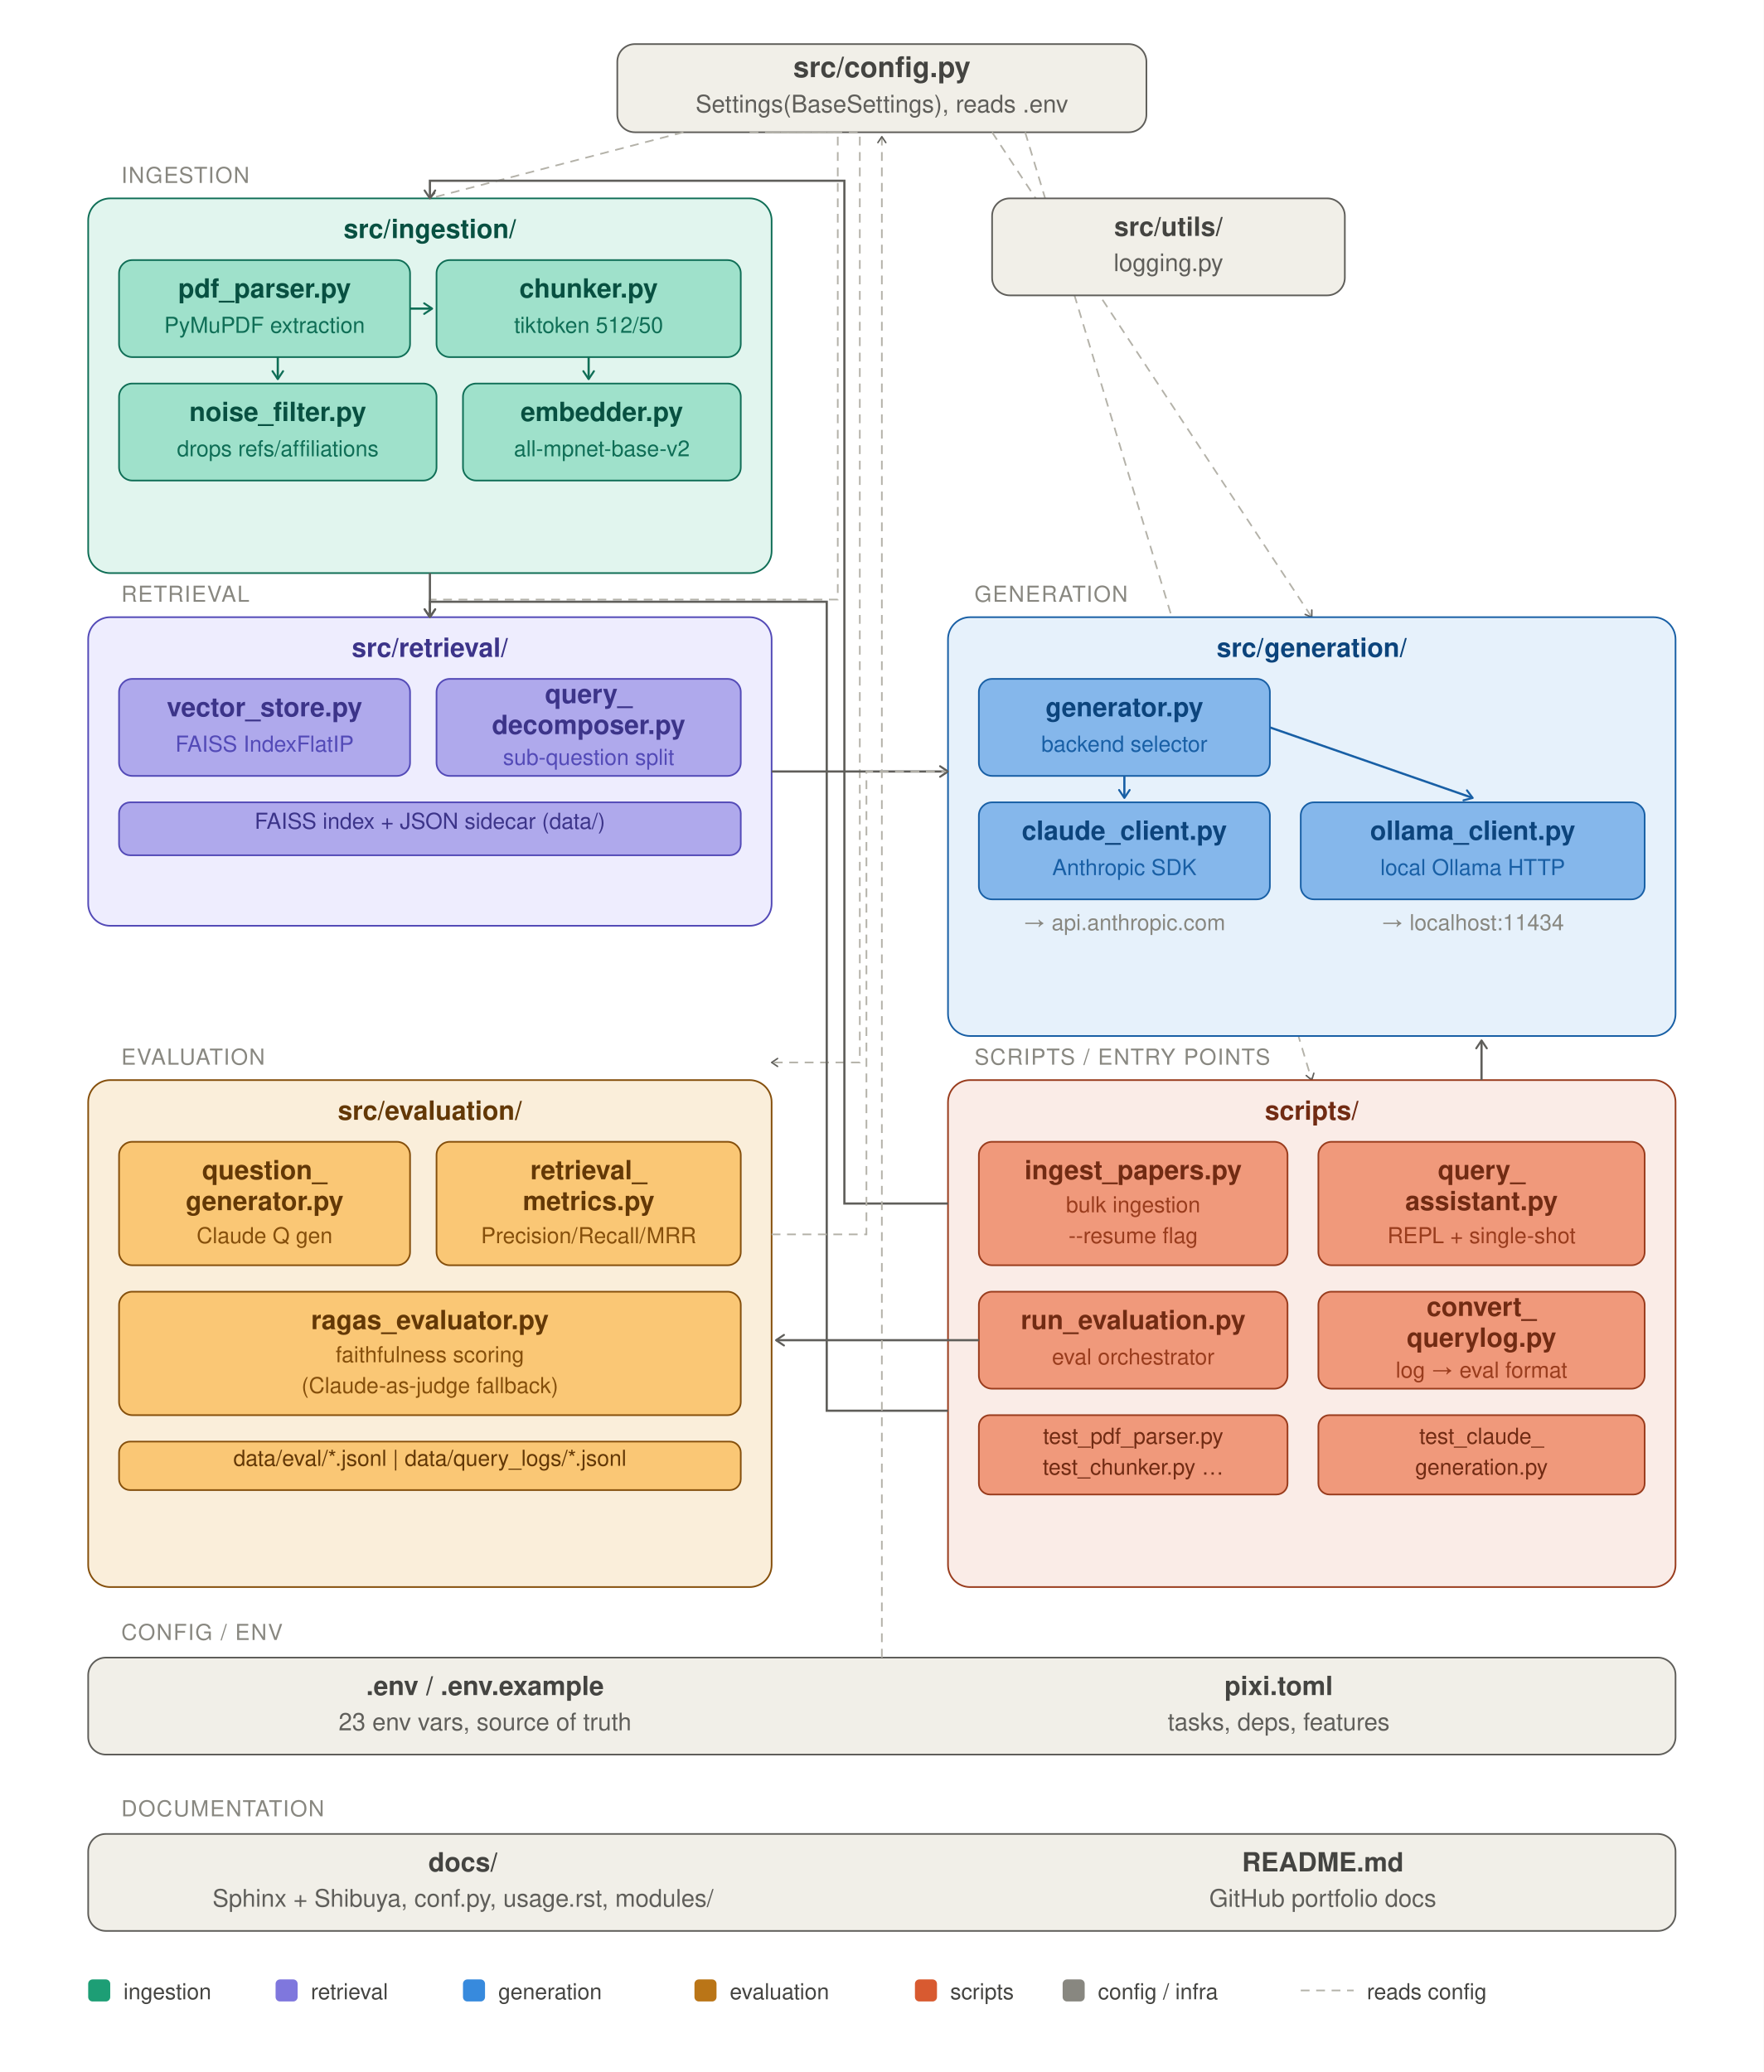
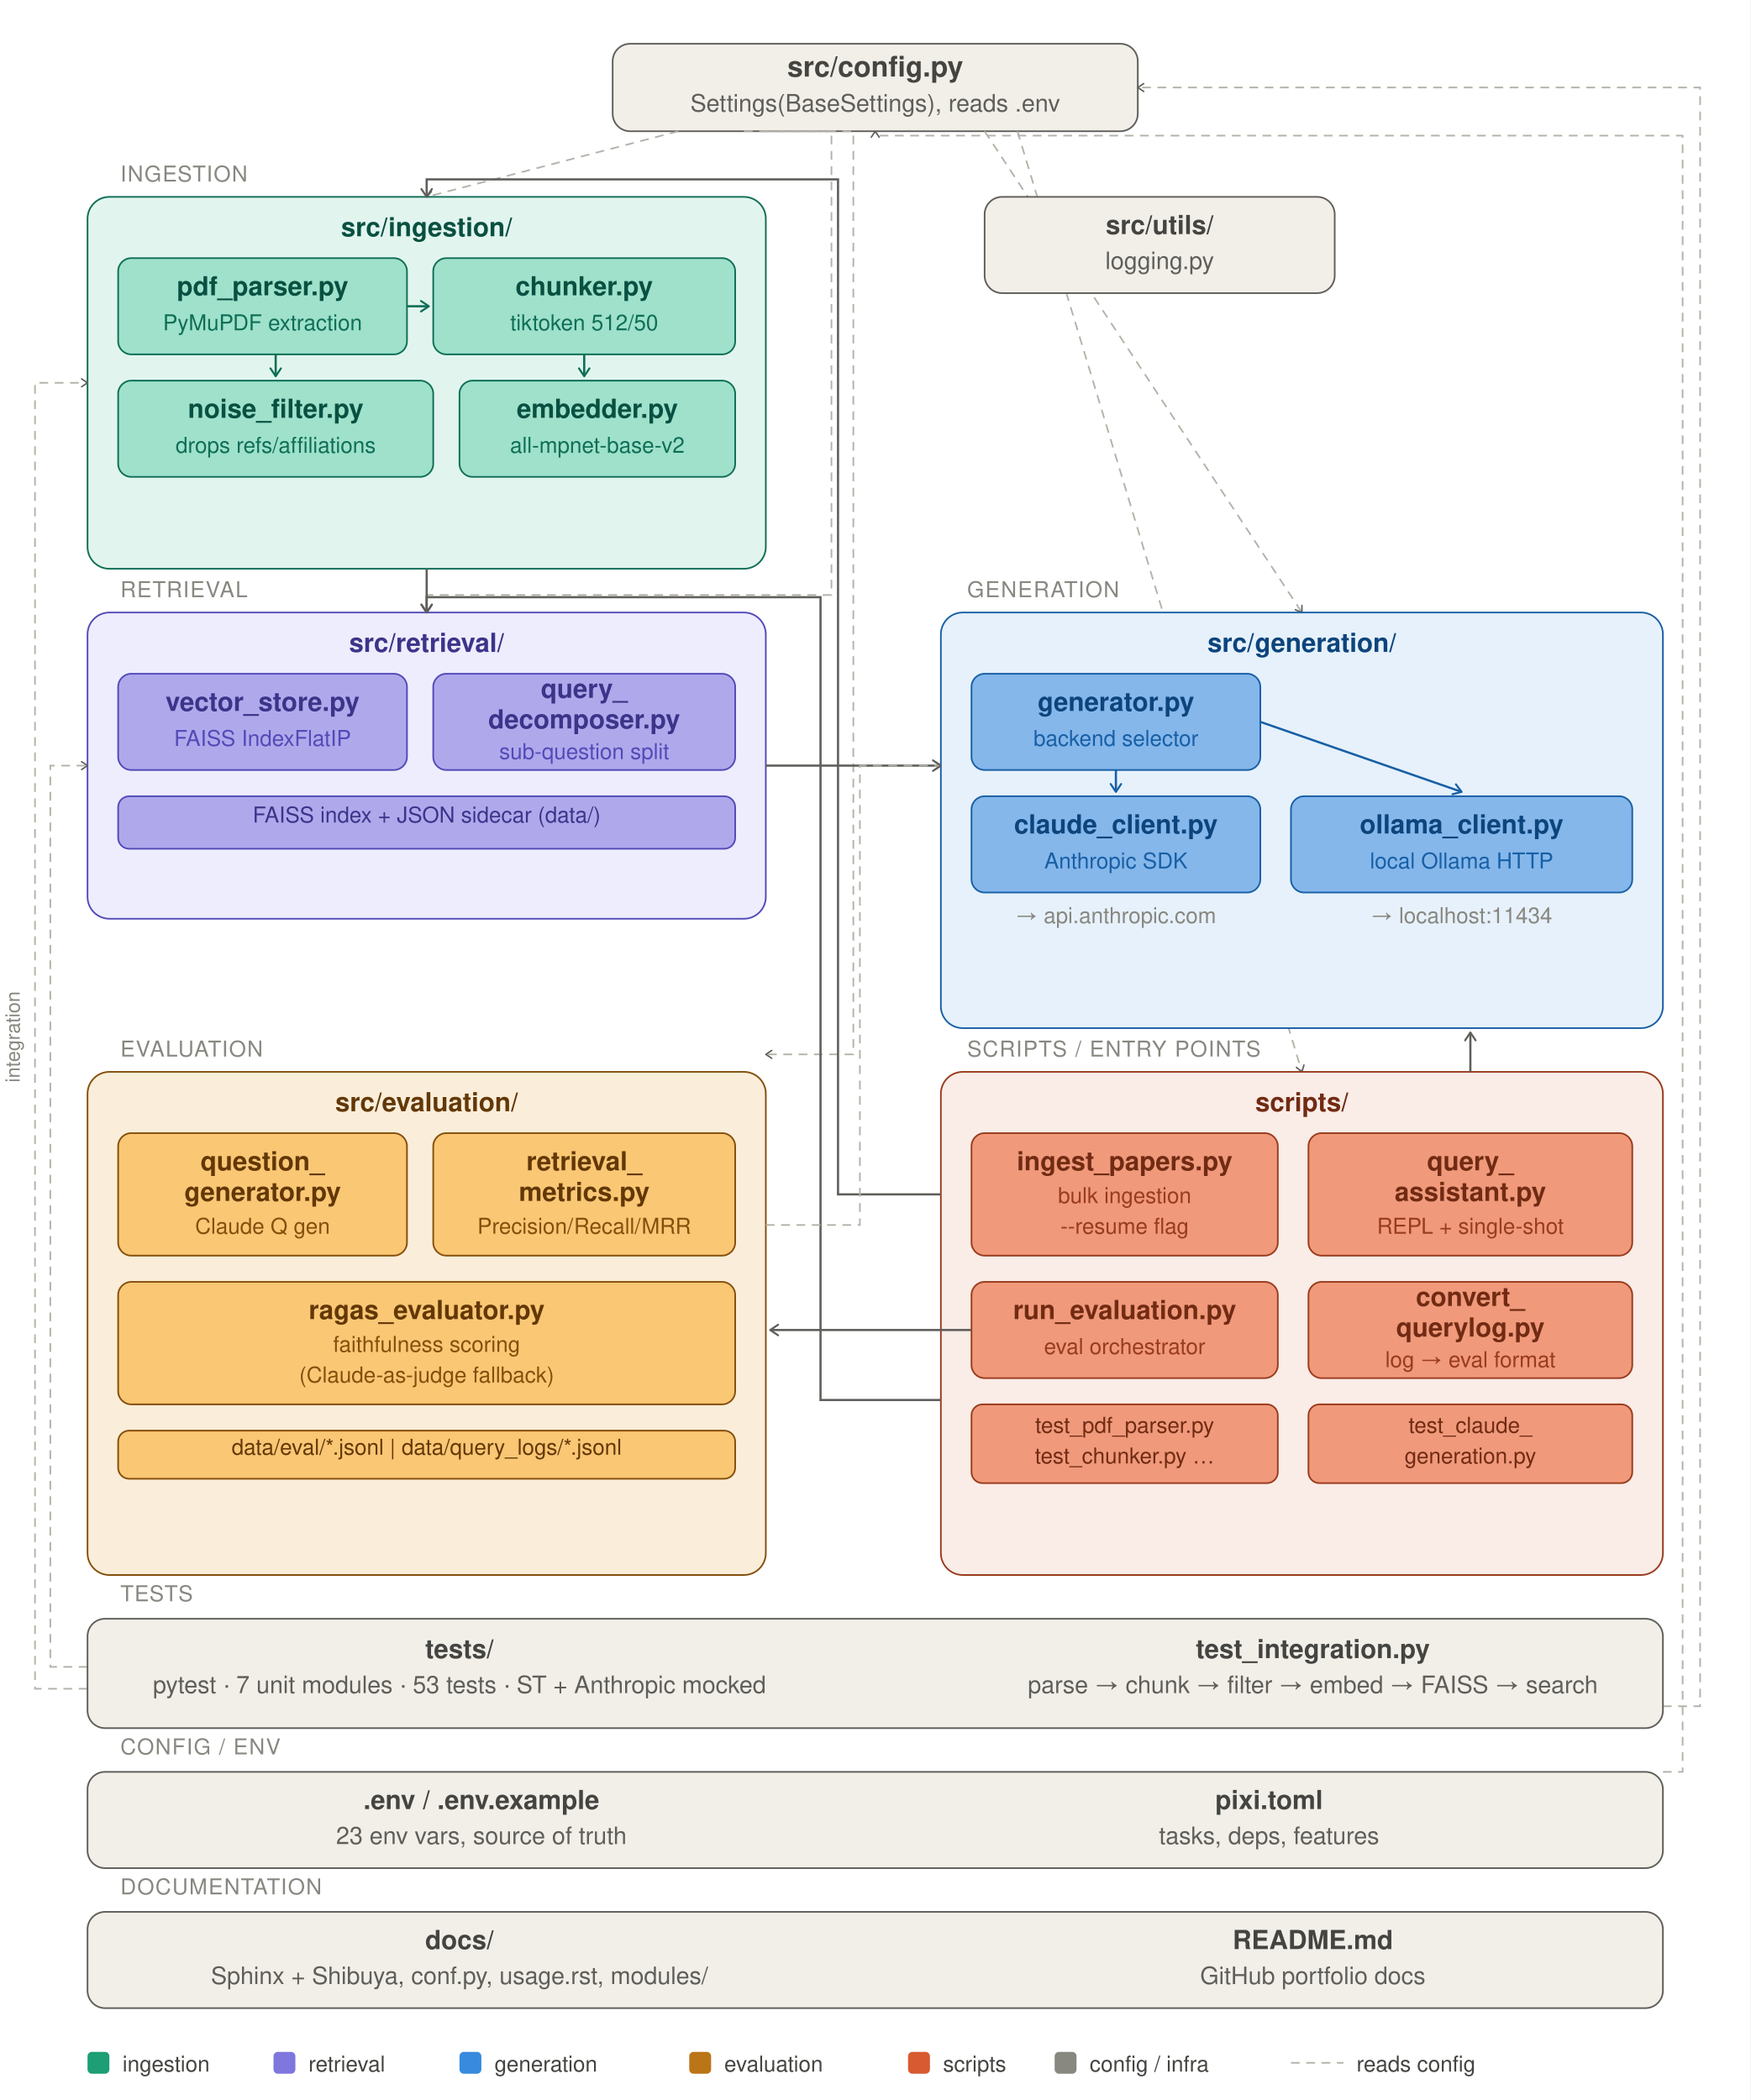
- <svg xmlns="http://www.w3.org/2000/svg" width="800" viewBox="0 0 800 940" font-family="-apple-system, BlinkMacSystemFont, 'Segoe UI', Helvetica, Arial, sans-serif">
-   <rect width="800" height="940" fill="#ffffff" />
+ <svg xmlns="http://www.w3.org/2000/svg" width="800" viewBox="0 0 800 960" font-family="-apple-system, BlinkMacSystemFont, 'Segoe UI', Helvetica, Arial, sans-serif">
+   <rect width="800" height="960" fill="#ffffff" />
  <defs>
    <marker id="arr" viewBox="0 0 10 10" refX="8" refY="5" markerWidth="6" markerHeight="6" orient="auto-start-reverse">
      <path d="M2 1L8 5L2 9" fill="none" stroke="#5f5e5a" stroke-width="1.5" stroke-linecap="round" stroke-linejoin="round" />
    </marker>
    <marker id="arr-teal" viewBox="0 0 10 10" refX="8" refY="5" markerWidth="6" markerHeight="6" orient="auto-start-reverse">
      <path d="M2 1L8 5L2 9" fill="none" stroke="#0f6e56" stroke-width="1.5" stroke-linecap="round" stroke-linejoin="round" />
    </marker>
    <marker id="arr-blue" viewBox="0 0 10 10" refX="8" refY="5" markerWidth="6" markerHeight="6" orient="auto-start-reverse">
      <path d="M2 1L8 5L2 9" fill="none" stroke="#185fa5" stroke-width="1.5" stroke-linecap="round" stroke-linejoin="round" />
    </marker>
  </defs>
  <rect x="280" y="20" width="240" height="40" rx="8" fill="#f1efe8" stroke="#5f5e5a" stroke-width="0.75" />
  <text x="400" y="35" text-anchor="middle" font-size="13" font-weight="600" fill="#444441">src/config.py</text>
  <text x="400" y="51" text-anchor="middle" font-size="11" fill="#5f5e5a">Settings(BaseSettings), reads .env</text>
  <line x1="310" y1="60" x2="195" y2="90" stroke="#b4b2a9" stroke-width="0.75" stroke-dasharray="4 3" marker-end="url(#arr)" />
  <path d="M340 60 L380 60 L380 272 L195 272 L195 280" fill="none" stroke="#b4b2a9" stroke-width="0.75" stroke-dasharray="4 3" marker-end="url(#arr)" />
  <path d="M350 60 L390 60 L390 482 L350 482" fill="none" stroke="#b4b2a9" stroke-width="0.75" stroke-dasharray="4 3" marker-end="url(#arr)" />
  <line x1="450" y1="60" x2="595" y2="280" stroke="#b4b2a9" stroke-width="0.75" stroke-dasharray="4 3" marker-end="url(#arr)" />
  <line x1="465" y1="60" x2="595" y2="490" stroke="#b4b2a9" stroke-width="0.75" stroke-dasharray="4 3" marker-end="url(#arr)" />
  <text x="55" y="83" font-size="10" fill="#888780" font-weight="500" letter-spacing="0.5">INGESTION</text>
  <rect x="40" y="90" width="310" height="170" rx="10" fill="#e1f5ee" stroke="#0f6e56" stroke-width="0.75" />
  <text x="195" y="108" text-anchor="middle" font-size="12" font-weight="600" fill="#085041">src/ingestion/</text>
  <rect x="54" y="118" width="132" height="44" rx="6" fill="#9fe1cb" stroke="#0f6e56" stroke-width="0.75" />
  <text x="120" y="135" text-anchor="middle" font-size="12" font-weight="600" fill="#085041">pdf_parser.py</text>
  <text x="120" y="151" text-anchor="middle" font-size="10" fill="#0f6e56">PyMuPDF extraction</text>
  <rect x="198" y="118" width="138" height="44" rx="6" fill="#9fe1cb" stroke="#0f6e56" stroke-width="0.75" />
  <text x="267" y="135" text-anchor="middle" font-size="12" font-weight="600" fill="#085041">chunker.py</text>
  <text x="267" y="151" text-anchor="middle" font-size="10" fill="#0f6e56">tiktoken 512/50</text>
  <rect x="54" y="174" width="144" height="44" rx="6" fill="#9fe1cb" stroke="#0f6e56" stroke-width="0.75" />
  <text x="126" y="191" text-anchor="middle" font-size="12" font-weight="600" fill="#085041">noise_filter.py</text>
  <text x="126" y="207" text-anchor="middle" font-size="10" fill="#0f6e56">drops refs/affiliations</text>
  <rect x="210" y="174" width="126" height="44" rx="6" fill="#9fe1cb" stroke="#0f6e56" stroke-width="0.75" />
  <text x="273" y="191" text-anchor="middle" font-size="12" font-weight="600" fill="#085041">embedder.py</text>
  <text x="273" y="207" text-anchor="middle" font-size="10" fill="#0f6e56">all-mpnet-base-v2</text>
  <line x1="186" y1="140" x2="196" y2="140" stroke="#0f6e56" stroke-width="1" marker-end="url(#arr-teal)" />
  <line x1="126" y1="162" x2="126" y2="172" stroke="#0f6e56" stroke-width="1" marker-end="url(#arr-teal)" />
  <line x1="267" y1="162" x2="267" y2="172" stroke="#0f6e56" stroke-width="1" marker-end="url(#arr-teal)" />
  <rect x="450" y="90" width="160" height="44" rx="8" fill="#f1efe8" stroke="#5f5e5a" stroke-width="0.75" />
  <text x="530" y="107" text-anchor="middle" font-size="12" font-weight="600" fill="#444441">src/utils/</text>
  <text x="530" y="123" text-anchor="middle" font-size="11" fill="#5f5e5a">logging.py</text>
  <line x1="195" y1="260" x2="195" y2="280" stroke="#5f5e5a" stroke-width="1" marker-end="url(#arr)" />
  <text x="55" y="273" font-size="10" fill="#888780" font-weight="500" letter-spacing="0.5">RETRIEVAL</text>
  <rect x="40" y="280" width="310" height="140" rx="10" fill="#eeedfe" stroke="#534ab7" stroke-width="0.75" />
  <text x="195" y="298" text-anchor="middle" font-size="12" font-weight="600" fill="#3c3489">src/retrieval/</text>
  <rect x="54" y="308" width="132" height="44" rx="6" fill="#afa9ec" stroke="#534ab7" stroke-width="0.75" />
  <text x="120" y="325" text-anchor="middle" font-size="12" font-weight="600" fill="#3c3489">vector_store.py</text>
  <text x="120" y="341" text-anchor="middle" font-size="10" fill="#534ab7">FAISS IndexFlatIP</text>
  <rect x="198" y="308" width="138" height="44" rx="6" fill="#afa9ec" stroke="#534ab7" stroke-width="0.75" />
  <text x="267" y="319" text-anchor="middle" font-size="12" font-weight="600" fill="#3c3489">query_</text>
  <text x="267" y="333" text-anchor="middle" font-size="12" font-weight="600" fill="#3c3489">decomposer.py</text>
  <text x="267" y="347" text-anchor="middle" font-size="10" fill="#534ab7">sub-question split</text>
  <rect x="54" y="364" width="282" height="24" rx="5" fill="#afa9ec" stroke="#534ab7" stroke-width="0.75" />
  <text x="195" y="376" text-anchor="middle" font-size="10" fill="#3c3489">FAISS index + JSON sidecar (data/)</text>
  <line x1="350" y1="350" x2="430" y2="350" stroke="#5f5e5a" stroke-width="1" marker-end="url(#arr)" />
  <text x="442" y="273" font-size="10" fill="#888780" font-weight="500" letter-spacing="0.5">GENERATION</text>
  <rect x="430" y="280" width="330" height="190" rx="10" fill="#e6f1fb" stroke="#185fa5" stroke-width="0.75" />
  <text x="595" y="298" text-anchor="middle" font-size="12" font-weight="600" fill="#0c447c">src/generation/</text>
  <rect x="444" y="308" width="132" height="44" rx="6" fill="#85b7eb" stroke="#185fa5" stroke-width="0.75" />
  <text x="510" y="325" text-anchor="middle" font-size="12" font-weight="600" fill="#0c447c">generator.py</text>
  <text x="510" y="341" text-anchor="middle" font-size="10" fill="#185fa5">backend selector</text>
  <rect x="444" y="364" width="132" height="44" rx="6" fill="#85b7eb" stroke="#185fa5" stroke-width="0.75" />
  <text x="510" y="381" text-anchor="middle" font-size="12" font-weight="600" fill="#0c447c">claude_client.py</text>
  <text x="510" y="397" text-anchor="middle" font-size="10" fill="#185fa5">Anthropic SDK</text>
  <rect x="590" y="364" width="156" height="44" rx="6" fill="#85b7eb" stroke="#185fa5" stroke-width="0.75" />
  <text x="668" y="381" text-anchor="middle" font-size="12" font-weight="600" fill="#0c447c">ollama_client.py</text>
  <text x="668" y="397" text-anchor="middle" font-size="10" fill="#185fa5">local Ollama HTTP</text>
  <line x1="510" y1="352" x2="510" y2="362" stroke="#185fa5" stroke-width="1" marker-end="url(#arr-blue)" />
  <line x1="576" y1="330" x2="668" y2="362" stroke="#185fa5" stroke-width="1" marker-end="url(#arr-blue)" />
  <text x="510" y="422" text-anchor="middle" font-size="10" fill="#888780">→ api.anthropic.com</text>
  <text x="668" y="422" text-anchor="middle" font-size="10" fill="#888780">→ localhost:11434</text>
  <text x="55" y="483" font-size="10" fill="#888780" font-weight="500" letter-spacing="0.5">EVALUATION</text>
  <rect x="40" y="490" width="310" height="230" rx="10" fill="#faeeda" stroke="#854f0b" stroke-width="0.75" />
  <text x="195" y="508" text-anchor="middle" font-size="12" font-weight="600" fill="#633806">src/evaluation/</text>
  <rect x="54" y="518" width="132" height="56" rx="6" fill="#fac775" stroke="#854f0b" stroke-width="0.75" />
  <text x="120" y="535" text-anchor="middle" font-size="12" font-weight="600" fill="#633806">question_</text>
  <text x="120" y="549" text-anchor="middle" font-size="12" font-weight="600" fill="#633806">generator.py</text>
  <text x="120" y="564" text-anchor="middle" font-size="10" fill="#854f0b">Claude Q gen</text>
  <rect x="198" y="518" width="138" height="56" rx="6" fill="#fac775" stroke="#854f0b" stroke-width="0.75" />
  <text x="267" y="535" text-anchor="middle" font-size="12" font-weight="600" fill="#633806">retrieval_</text>
  <text x="267" y="549" text-anchor="middle" font-size="12" font-weight="600" fill="#633806">metrics.py</text>
  <text x="267" y="564" text-anchor="middle" font-size="10" fill="#854f0b">Precision/Recall/MRR</text>
  <rect x="54" y="586" width="282" height="56" rx="6" fill="#fac775" stroke="#854f0b" stroke-width="0.75" />
  <text x="195" y="603" text-anchor="middle" font-size="12" font-weight="600" fill="#633806">ragas_evaluator.py</text>
  <text x="195" y="618" text-anchor="middle" font-size="10" fill="#854f0b">faithfulness scoring</text>
  <text x="195" y="632" text-anchor="middle" font-size="10" fill="#854f0b">(Claude-as-judge fallback)</text>
  <rect x="54" y="654" width="282" height="22" rx="5" fill="#fac775" stroke="#854f0b" stroke-width="0.75" />
  <text x="195" y="665" text-anchor="middle" font-size="10" fill="#633806">data/eval/*.jsonl  |  data/query_logs/*.jsonl</text>
  <text x="442" y="483" font-size="10" fill="#888780" font-weight="500" letter-spacing="0.5">SCRIPTS / ENTRY POINTS</text>
  <rect x="430" y="490" width="330" height="230" rx="10" fill="#faece7" stroke="#993c1d" stroke-width="0.75" />
  <text x="595" y="508" text-anchor="middle" font-size="12" font-weight="600" fill="#712b13">scripts/</text>
  <rect x="444" y="518" width="140" height="56" rx="6" fill="#f0997b" stroke="#993c1d" stroke-width="0.75" />
  <text x="514" y="535" text-anchor="middle" font-size="12" font-weight="600" fill="#712b13">ingest_papers.py</text>
  <text x="514" y="550" text-anchor="middle" font-size="10" fill="#993c1d">bulk ingestion</text>
  <text x="514" y="564" text-anchor="middle" font-size="10" fill="#993c1d">--resume flag</text>
  <rect x="598" y="518" width="148" height="56" rx="6" fill="#f0997b" stroke="#993c1d" stroke-width="0.75" />
  <text x="672" y="535" text-anchor="middle" font-size="12" font-weight="600" fill="#712b13">query_</text>
  <text x="672" y="549" text-anchor="middle" font-size="12" font-weight="600" fill="#712b13">assistant.py</text>
  <text x="672" y="564" text-anchor="middle" font-size="10" fill="#993c1d">REPL + single-shot</text>
  <rect x="444" y="586" width="140" height="44" rx="6" fill="#f0997b" stroke="#993c1d" stroke-width="0.75" />
  <text x="514" y="603" text-anchor="middle" font-size="12" font-weight="600" fill="#712b13">run_evaluation.py</text>
  <text x="514" y="619" text-anchor="middle" font-size="10" fill="#993c1d">eval orchestrator</text>
  <rect x="598" y="586" width="148" height="44" rx="6" fill="#f0997b" stroke="#993c1d" stroke-width="0.75" />
  <text x="672" y="597" text-anchor="middle" font-size="12" font-weight="600" fill="#712b13">convert_</text>
  <text x="672" y="611" text-anchor="middle" font-size="12" font-weight="600" fill="#712b13">querylog.py</text>
  <text x="672" y="625" text-anchor="middle" font-size="10" fill="#993c1d">log → eval format</text>
  <rect x="444" y="642" width="140" height="36" rx="5" fill="#f0997b" stroke="#993c1d" stroke-width="0.75" />
  <text x="514" y="655" text-anchor="middle" font-size="10" fill="#712b13">test_pdf_parser.py</text>
  <text x="514" y="669" text-anchor="middle" font-size="10" fill="#712b13">test_chunker.py …</text>
  <rect x="598" y="642" width="148" height="36" rx="5" fill="#f0997b" stroke="#993c1d" stroke-width="0.75" />
  <text x="672" y="655" text-anchor="middle" font-size="10" fill="#712b13">test_claude_</text>
  <text x="672" y="669" text-anchor="middle" font-size="10" fill="#712b13">generation.py</text>
  <line x1="672" y1="490" x2="672" y2="472" stroke="#5f5e5a" stroke-width="1" marker-end="url(#arr)" />
  <line x1="444" y1="608" x2="352" y2="608" stroke="#5f5e5a" stroke-width="1" marker-end="url(#arr)" />
  <path d="M430 546 L383 546 L383 82 L195 82 L195 90" fill="none" stroke="#5f5e5a" stroke-width="1" marker-end="url(#arr)" />
  <path d="M430 640 L375 640 L375 273 L195 273 L195 280" fill="none" stroke="#5f5e5a" stroke-width="1" marker-end="url(#arr)" />
  <path d="M350 560 L393 560 L393 350 L430 350" fill="none" stroke="#b4b2a9" stroke-width="0.75" stroke-dasharray="4 3" marker-end="url(#arr)" />
-   <text x="55" y="744" font-size="10" fill="#888780" font-weight="500" letter-spacing="0.5">CONFIG / ENV</text>
-   <rect x="40" y="752" width="720" height="44" rx="8" fill="#f1efe8" stroke="#5f5e5a" stroke-width="0.75" />
-   <text x="220" y="769" text-anchor="middle" font-size="12" font-weight="600" fill="#444441">.env / .env.example</text>
-   <text x="220" y="785" text-anchor="middle" font-size="11" fill="#5f5e5a">23 env vars, source of truth</text>
-   <text x="580" y="769" text-anchor="middle" font-size="12" font-weight="600" fill="#444441">pixi.toml</text>
-   <text x="580" y="785" text-anchor="middle" font-size="11" fill="#5f5e5a">tasks, deps, features</text>
-   <line x1="400" y1="752" x2="400" y2="62" stroke="#b4b2a9" stroke-width="0.75" stroke-dasharray="4 3" marker-end="url(#arr)" />
-   <text x="55" y="824" font-size="10" fill="#888780" font-weight="500" letter-spacing="0.5">DOCUMENTATION</text>
-   <rect x="40" y="832" width="720" height="44" rx="8" fill="#f1efe8" stroke="#5f5e5a" stroke-width="0.75" />
-   <text x="210" y="849" text-anchor="middle" font-size="12" font-weight="600" fill="#444441">docs/</text>
-   <text x="210" y="865" text-anchor="middle" font-size="11" fill="#5f5e5a">Sphinx + Shibuya, conf.py, usage.rst, modules/</text>
-   <text x="600" y="849" text-anchor="middle" font-size="12" font-weight="600" fill="#444441">README.md</text>
-   <text x="600" y="865" text-anchor="middle" font-size="11" fill="#5f5e5a">GitHub portfolio docs</text>
-   <rect x="40" y="898" width="10" height="10" rx="2" fill="#1D9E75" />
-   <text x="56" y="907" font-size="10" fill="#444441">ingestion</text>
-   <rect x="125" y="898" width="10" height="10" rx="2" fill="#7F77DD" />
-   <text x="141" y="907" font-size="10" fill="#444441">retrieval</text>
-   <rect x="210" y="898" width="10" height="10" rx="2" fill="#378ADD" />
-   <text x="226" y="907" font-size="10" fill="#444441">generation</text>
-   <rect x="315" y="898" width="10" height="10" rx="2" fill="#BA7517" />
-   <text x="331" y="907" font-size="10" fill="#444441">evaluation</text>
-   <rect x="415" y="898" width="10" height="10" rx="2" fill="#D85A30" />
-   <text x="431" y="907" font-size="10" fill="#444441">scripts</text>
-   <rect x="482" y="898" width="10" height="10" rx="2" fill="#888780" />
-   <text x="498" y="907" font-size="10" fill="#444441">config / infra</text>
-   <line x1="590" y1="903" x2="614" y2="903" stroke="#b4b2a9" stroke-width="0.75" stroke-dasharray="4 3" />
-   <text x="620" y="907" font-size="10" fill="#444441">reads config</text>
+   <path d="M40 772 L16 772 L16 175 L40 175" fill="none" stroke="#b4b2a9" stroke-width="0.75" stroke-dasharray="4 3" marker-end="url(#arr)" />
+   <text x="9" y="474" text-anchor="middle" font-size="9" fill="#888780" transform="rotate(-90, 9, 474)">integration</text>
+   <path d="M40 762 L23 762 L23 350 L40 350" fill="none" stroke="#b4b2a9" stroke-width="0.75" stroke-dasharray="4 3" marker-end="url(#arr)" />
+   <path d="M760 780 L777 780 L777 40 L520 40" fill="none" stroke="#b4b2a9" stroke-width="0.75" stroke-dasharray="4 3" marker-end="url(#arr)" />
+   <text x="55" y="732" font-size="10" fill="#888780" font-weight="500" letter-spacing="0.5">TESTS</text>
+   <rect x="40" y="740" width="720" height="50" rx="8" fill="#f1efe8" stroke="#5f5e5a" stroke-width="0.75" />
+   <text x="210" y="758" text-anchor="middle" font-size="12" font-weight="600" fill="#444441">tests/</text>
+   <text x="210" y="774" text-anchor="middle" font-size="11" fill="#5f5e5a">pytest · 7 unit modules · 53 tests · ST + Anthropic mocked</text>
+   <text x="600" y="758" text-anchor="middle" font-size="12" font-weight="600" fill="#444441">test_integration.py</text>
+   <text x="600" y="774" text-anchor="middle" font-size="11" fill="#5f5e5a">parse → chunk → filter → embed → FAISS → search</text>
+   <text x="55" y="802" font-size="10" fill="#888780" font-weight="500" letter-spacing="0.5">CONFIG / ENV</text>
+   <rect x="40" y="810" width="720" height="44" rx="8" fill="#f1efe8" stroke="#5f5e5a" stroke-width="0.75" />
+   <text x="220" y="827" text-anchor="middle" font-size="12" font-weight="600" fill="#444441">.env / .env.example</text>
+   <text x="220" y="843" text-anchor="middle" font-size="11" fill="#5f5e5a">23 env vars, source of truth</text>
+   <text x="580" y="827" text-anchor="middle" font-size="12" font-weight="600" fill="#444441">pixi.toml</text>
+   <text x="580" y="843" text-anchor="middle" font-size="11" fill="#5f5e5a">tasks, deps, features</text>
+   <path d="M760 810 L769 810 L769 62 L400 62 L400 60" fill="none" stroke="#b4b2a9" stroke-width="0.75" stroke-dasharray="4 3" marker-end="url(#arr)" />
+   <text x="55" y="866" font-size="10" fill="#888780" font-weight="500" letter-spacing="0.5">DOCUMENTATION</text>
+   <rect x="40" y="874" width="720" height="44" rx="8" fill="#f1efe8" stroke="#5f5e5a" stroke-width="0.75" />
+   <text x="210" y="891" text-anchor="middle" font-size="12" font-weight="600" fill="#444441">docs/</text>
+   <text x="210" y="907" text-anchor="middle" font-size="11" fill="#5f5e5a">Sphinx + Shibuya, conf.py, usage.rst, modules/</text>
+   <text x="600" y="891" text-anchor="middle" font-size="12" font-weight="600" fill="#444441">README.md</text>
+   <text x="600" y="907" text-anchor="middle" font-size="11" fill="#5f5e5a">GitHub portfolio docs</text>
+   <rect x="40" y="938" width="10" height="10" rx="2" fill="#1D9E75" />
+   <text x="56" y="947" font-size="10" fill="#444441">ingestion</text>
+   <rect x="125" y="938" width="10" height="10" rx="2" fill="#7F77DD" />
+   <text x="141" y="947" font-size="10" fill="#444441">retrieval</text>
+   <rect x="210" y="938" width="10" height="10" rx="2" fill="#378ADD" />
+   <text x="226" y="947" font-size="10" fill="#444441">generation</text>
+   <rect x="315" y="938" width="10" height="10" rx="2" fill="#BA7517" />
+   <text x="331" y="947" font-size="10" fill="#444441">evaluation</text>
+   <rect x="415" y="938" width="10" height="10" rx="2" fill="#D85A30" />
+   <text x="431" y="947" font-size="10" fill="#444441">scripts</text>
+   <rect x="482" y="938" width="10" height="10" rx="2" fill="#888780" />
+   <text x="498" y="947" font-size="10" fill="#444441">config / infra</text>
+   <line x1="590" y1="943" x2="614" y2="943" stroke="#b4b2a9" stroke-width="0.75" stroke-dasharray="4 3" />
+   <text x="620" y="947" font-size="10" fill="#444441">reads config</text>
</svg>
